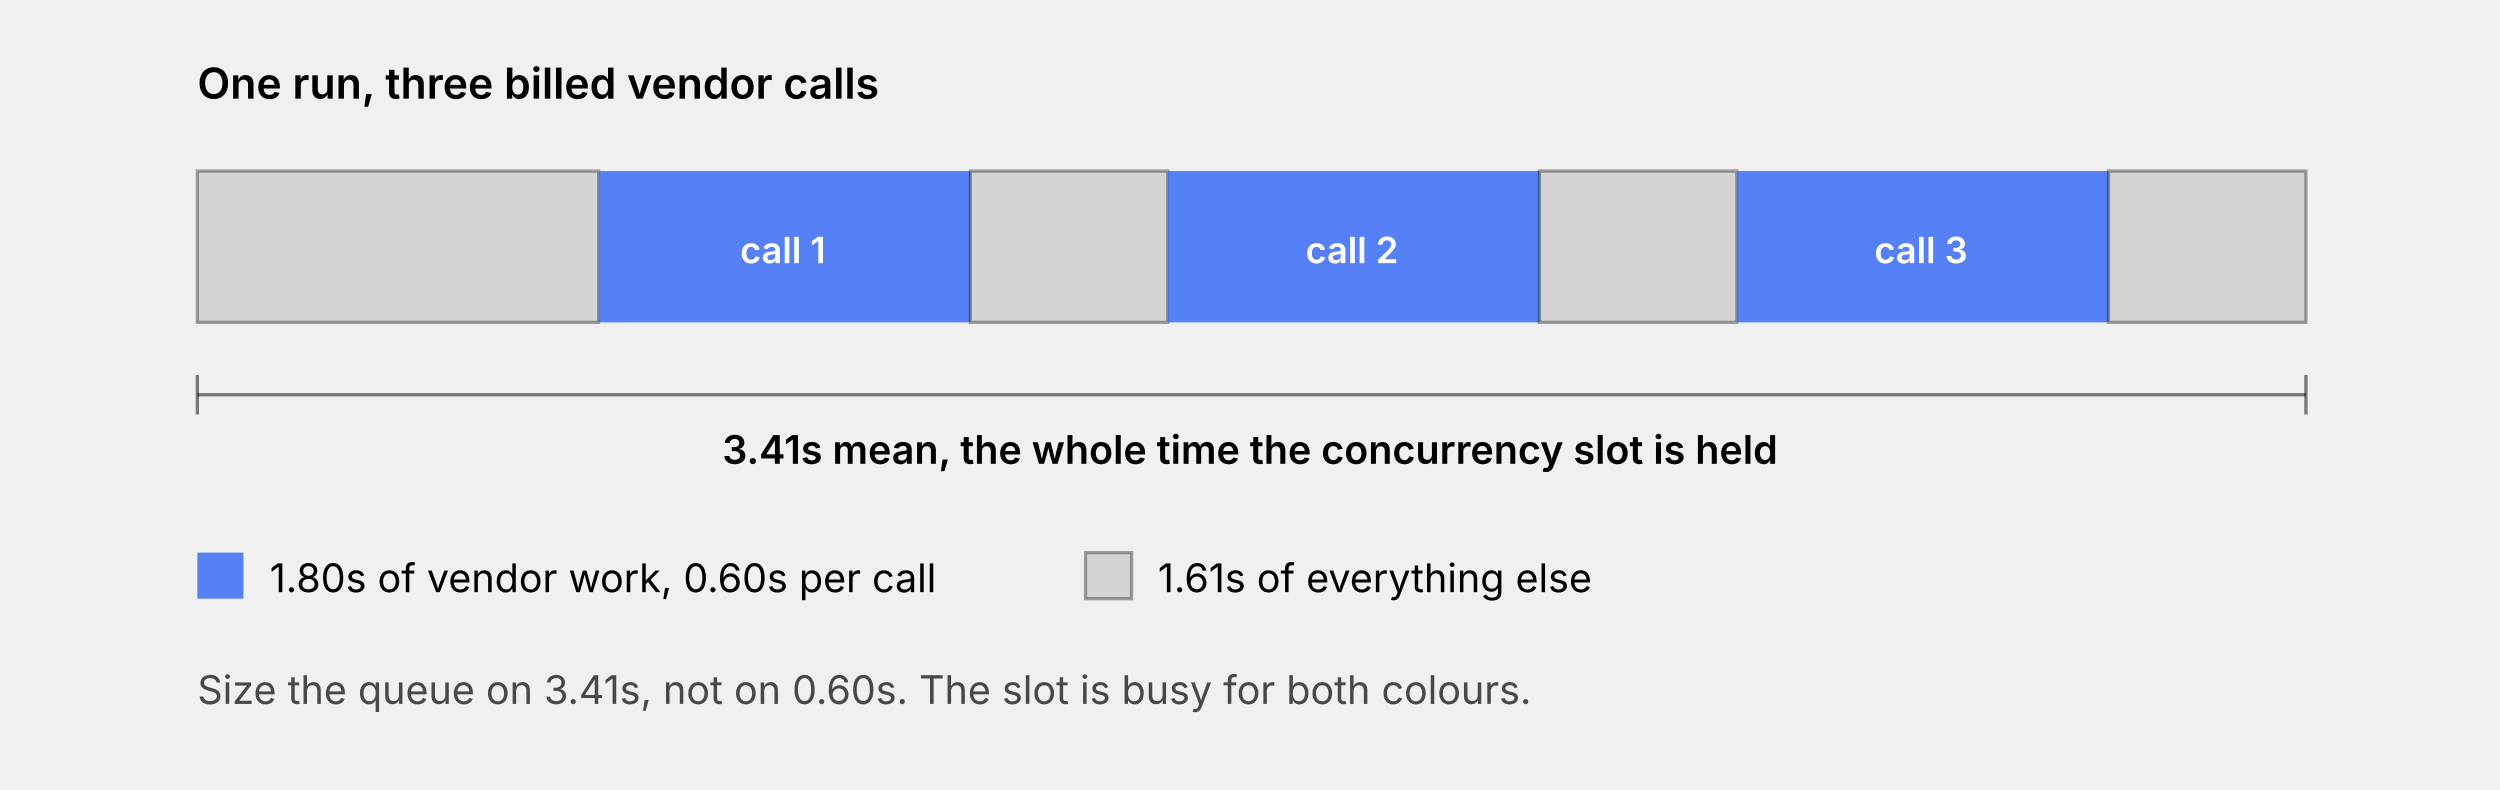
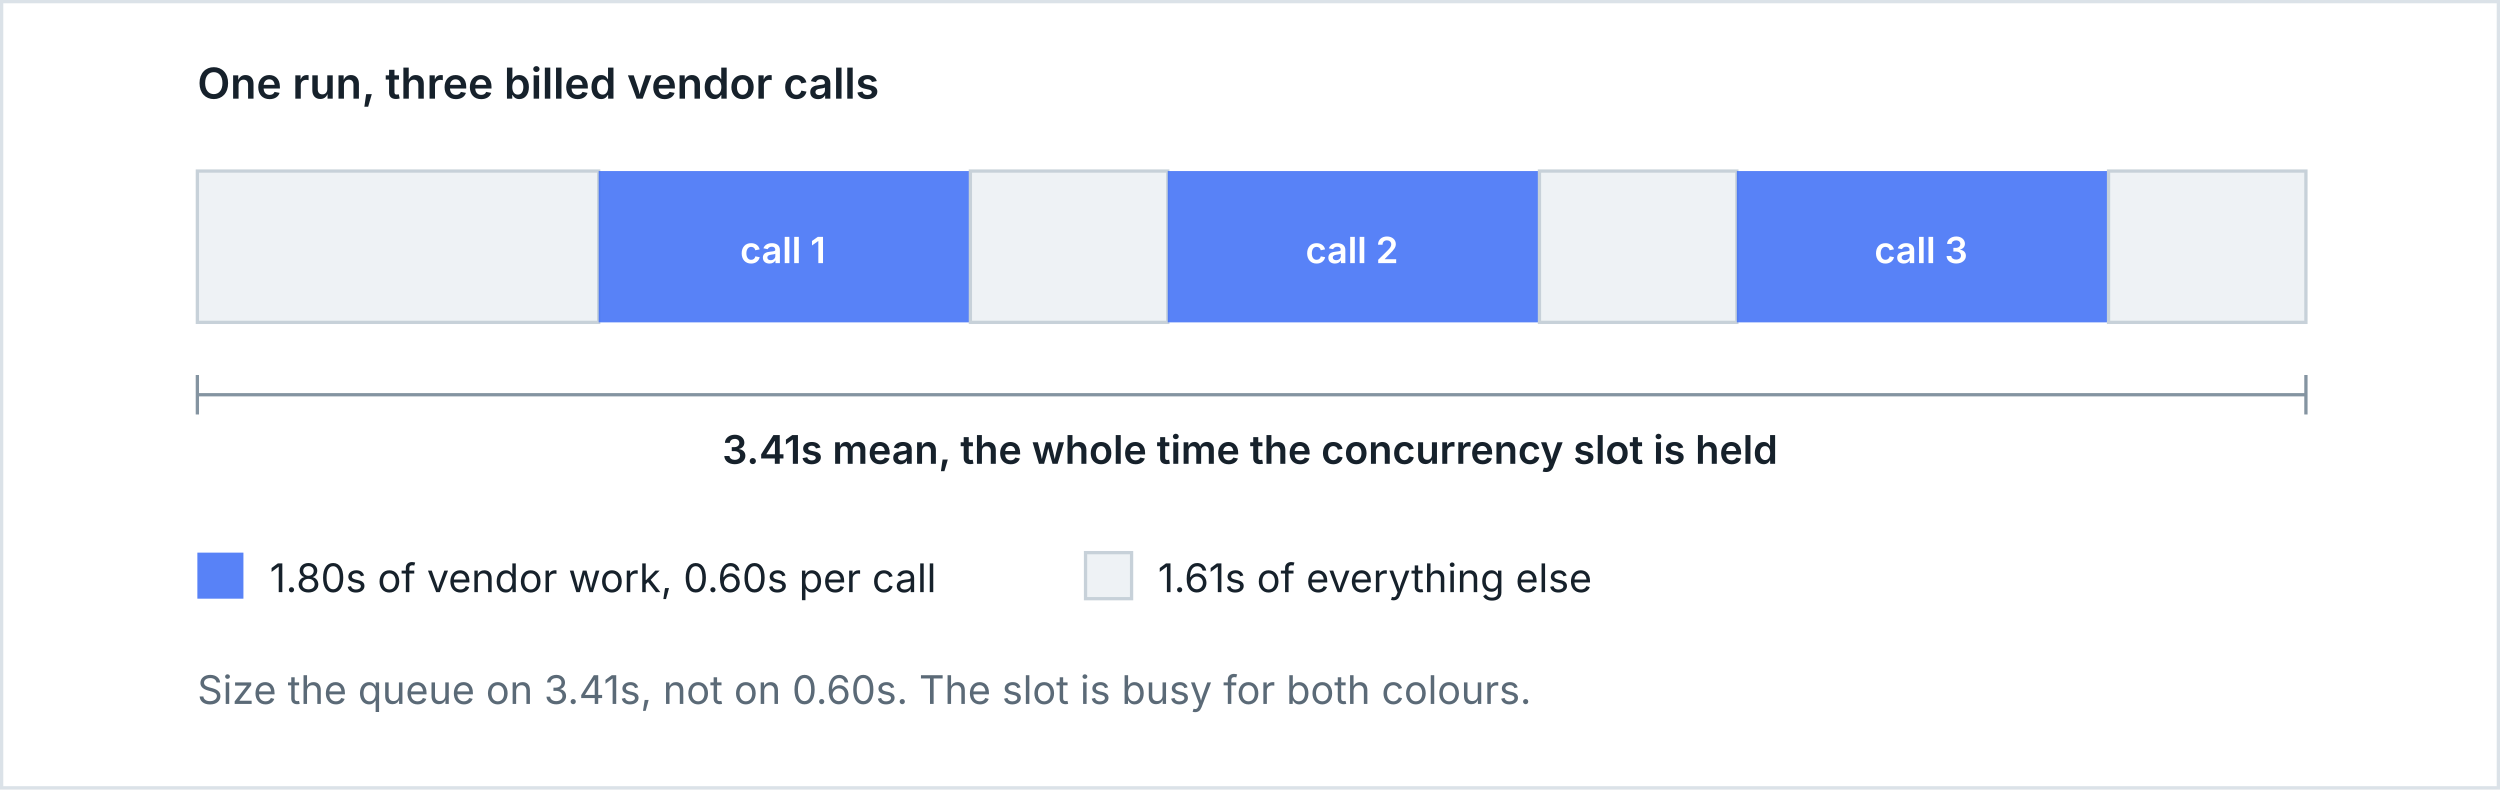
<svg xmlns="http://www.w3.org/2000/svg" viewBox="0 0 760 240" width="760" height="240" role="img" aria-labelledby="t d" style="max-width:100%;height:auto">
+   <rect width="760" height="240" fill="#ffffff" />
+   <rect x="0.5" y="0.5" width="759" height="239" fill="none" stroke="#dbe2e8" />
  <g font-family="ui-sans-serif, system-ui, -apple-system, sans-serif" font-size="12">
-     <text x="60" y="30" font-size="13" font-weight="600" fill="currentColor">One run, three billed vendor calls</text>
-     <rect x="60" y="52" width="122" height="46" fill="currentColor" fill-opacity="0.12" stroke="currentColor" stroke-opacity="0.35" />
+     <text x="60" y="30" font-size="13" font-weight="600" fill="#16212b">One run, three billed vendor calls</text>
+     <rect x="60" y="52" width="122" height="46" fill="#eef2f5" stroke="#c7d1d9" />
    <rect x="182" y="52" width="113" height="46" fill="#3b6cf6" fill-opacity="0.85" />
-     <rect x="295" y="52" width="60" height="46" fill="currentColor" fill-opacity="0.12" stroke="currentColor" stroke-opacity="0.35" />
+     <rect x="295" y="52" width="60" height="46" fill="#eef2f5" stroke="#c7d1d9" />
    <rect x="355" y="52" width="113" height="46" fill="#3b6cf6" fill-opacity="0.85" />
-     <rect x="468" y="52" width="60" height="46" fill="currentColor" fill-opacity="0.12" stroke="currentColor" stroke-opacity="0.35" />
+     <rect x="468" y="52" width="60" height="46" fill="#eef2f5" stroke="#c7d1d9" />
    <rect x="528" y="52" width="113" height="46" fill="#3b6cf6" fill-opacity="0.85" />
-     <rect x="641" y="52" width="60" height="46" fill="currentColor" fill-opacity="0.12" stroke="currentColor" stroke-opacity="0.35" />
+     <rect x="641" y="52" width="60" height="46" fill="#eef2f5" stroke="#c7d1d9" />
    <text x="238" y="80" text-anchor="middle" font-size="11" font-weight="600" fill="#fff">call 1</text>
    <text x="411" y="80" text-anchor="middle" font-size="11" font-weight="600" fill="#fff">call 2</text>
    <text x="584" y="80" text-anchor="middle" font-size="11" font-weight="600" fill="#fff">call 3</text>
-     <line x1="60" y1="120" x2="701" y2="120" stroke="currentColor" stroke-opacity="0.5" />
-     <line x1="60" y1="114" x2="60" y2="126" stroke="currentColor" stroke-opacity="0.5" />
-     <line x1="701" y1="114" x2="701" y2="126" stroke="currentColor" stroke-opacity="0.5" />
-     <text x="380" y="141" text-anchor="middle" font-size="12" font-weight="600" fill="currentColor">3.41s mean, the whole time the concurrency slot is held</text>
+     <line x1="60" y1="120" x2="701" y2="120" stroke="#8494a1" />
+     <line x1="60" y1="114" x2="60" y2="126" stroke="#8494a1" />
+     <line x1="701" y1="114" x2="701" y2="126" stroke="#8494a1" />
+     <text x="380" y="141" text-anchor="middle" font-size="12" font-weight="600" fill="#16212b">3.41s mean, the whole time the concurrency slot is held</text>
    <rect x="60" y="168" width="14" height="14" fill="#3b6cf6" fill-opacity="0.85" />
-     <text x="82" y="180" fill="currentColor">1.80s of vendor work, 0.60s per call</text>
-     <rect x="330" y="168" width="14" height="14" fill="currentColor" fill-opacity="0.12" stroke="currentColor" stroke-opacity="0.35" />
-     <text x="352" y="180" fill="currentColor">1.61s of everything else</text>
-     <text x="60" y="214" font-size="12" fill="currentColor" fill-opacity="0.7">Size the queue on 3.41s, not on 0.60s. The slot is busy for both colours.</text>
+     <text x="82" y="180" fill="#16212b">1.80s of vendor work, 0.60s per call</text>
+     <rect x="330" y="168" width="14" height="14" fill="#eef2f5" stroke="#c7d1d9" />
+     <text x="352" y="180" fill="#16212b">1.61s of everything else</text>
+     <text x="60" y="214" font-size="12" fill="#5b6a77">Size the queue on 3.41s, not on 0.60s. The slot is busy for both colours.</text>
  </g>
</svg>
